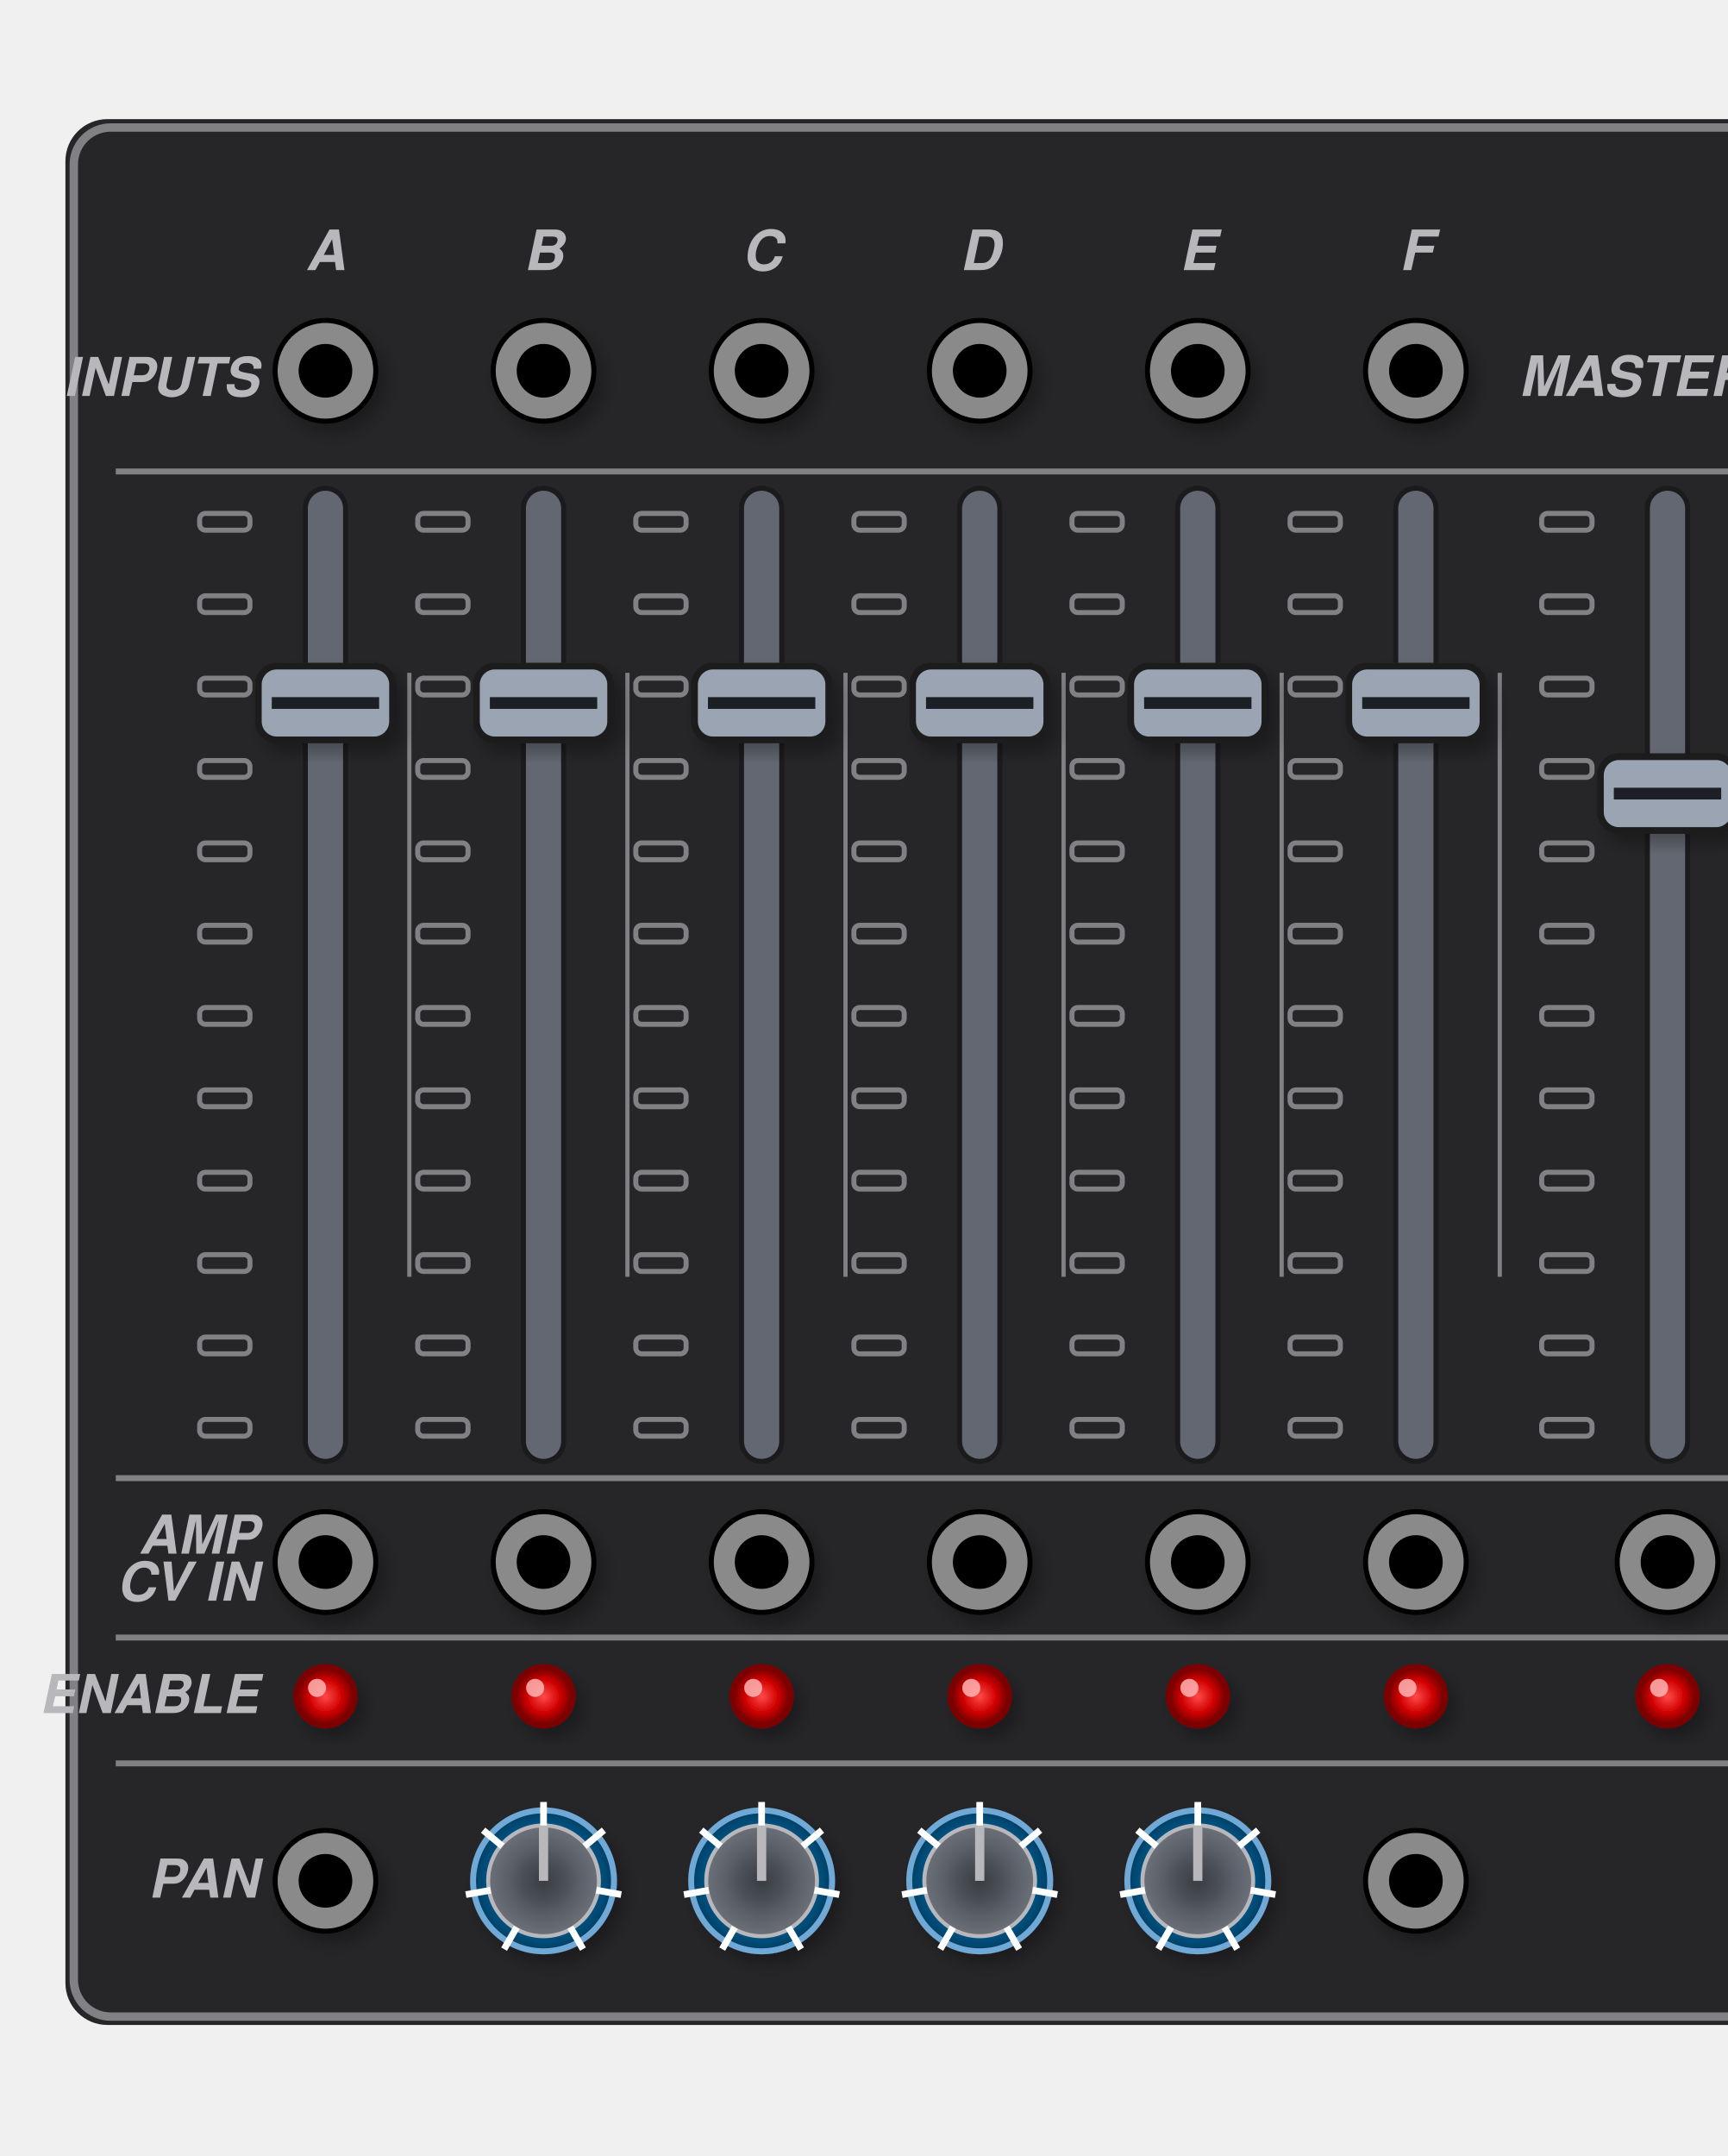
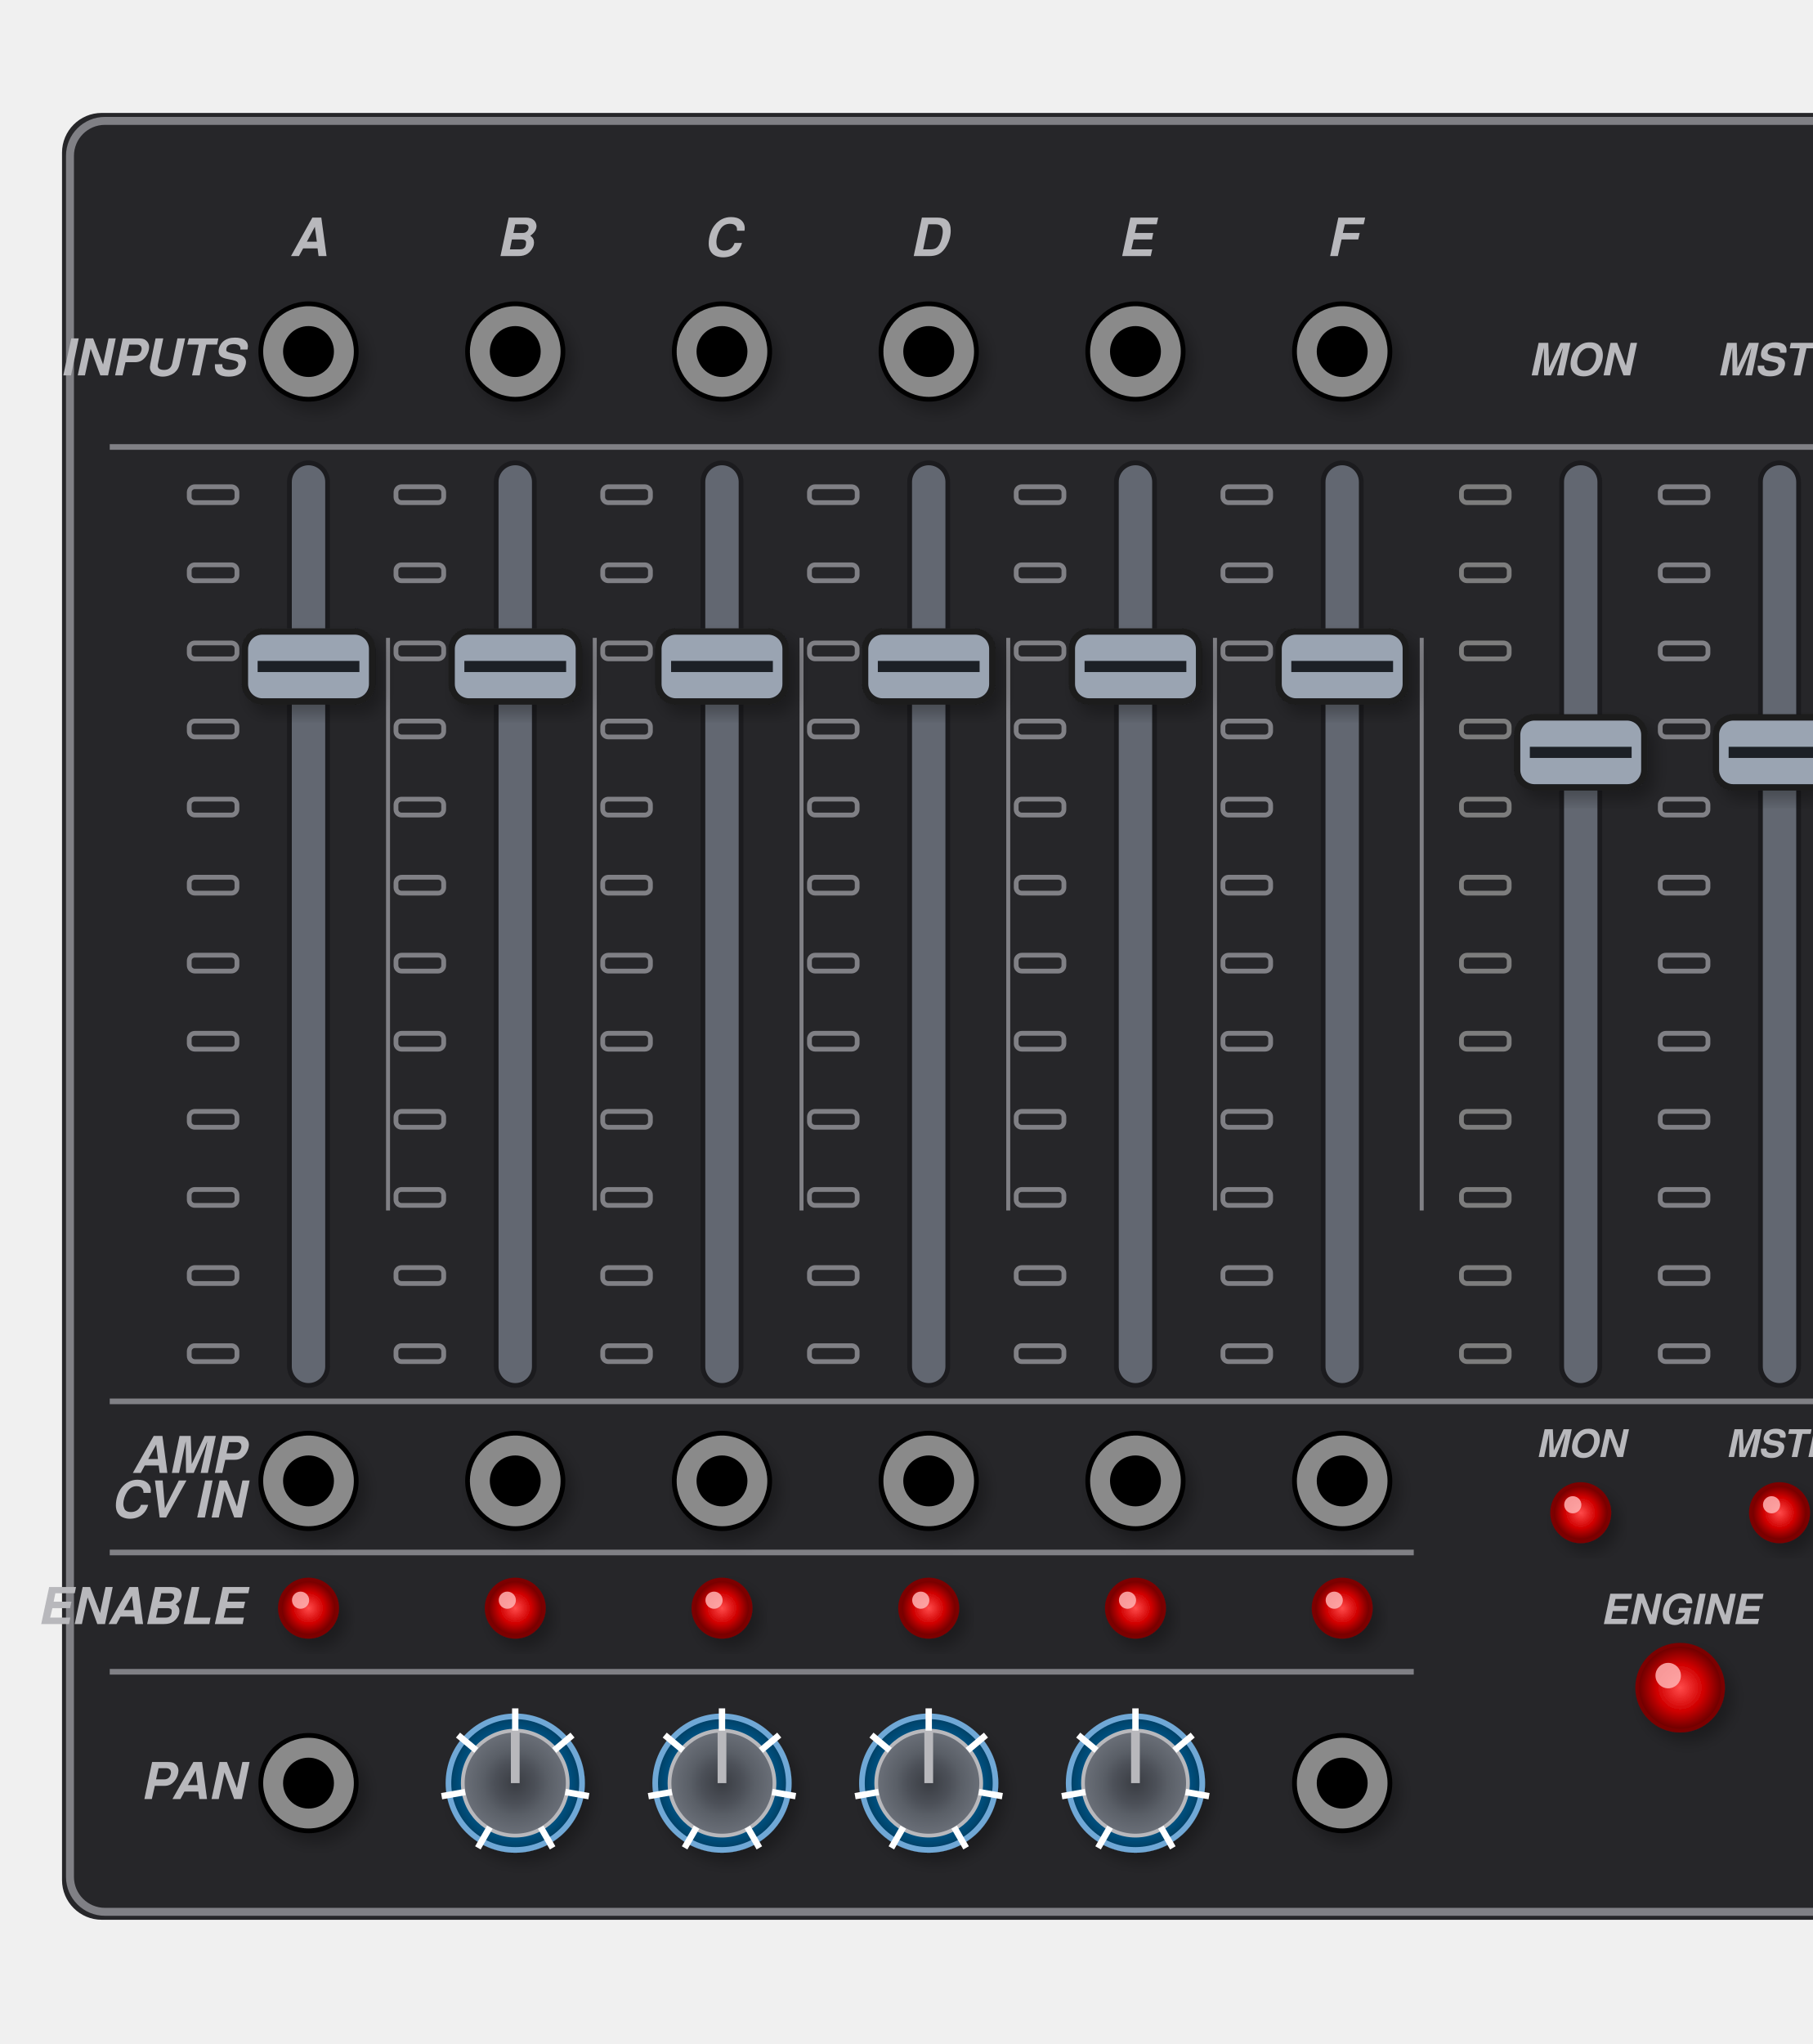
- <svg xmlns="http://www.w3.org/2000/svg" width="103mm" height="128.5mm" viewBox="0 0 103 128.5" font-family="Arial Narrow, Helvetica, Arial, sans-serif">
+ <svg xmlns="http://www.w3.org/2000/svg" width="114mm" height="128.5mm" viewBox="0 0 114 128.5" font-family="Arial Narrow, Helvetica, Arial, sans-serif">
  <defs>
    <filter id="softShadow" x="-30%" y="-30%" width="160%" height="160%">
      <feDropShadow dx="0.473" dy="0.592" stdDeviation="0.473" flood-color="#000" flood-opacity=".28" />
    </filter>
    <radialGradient id="blueRing">
      <stop offset="0" stop-color="#1688cc" />
      <stop offset="0.55" stop-color="#006da8" />
      <stop offset="1" stop-color="#003d62" />
    </radialGradient>
    <radialGradient id="blueDial">
      <stop offset="0" stop-color="#1d79b7" />
      <stop offset="0.6" stop-color="#00639a" />
      <stop offset="1" stop-color="#00456e" />
    </radialGradient>
    <radialGradient id="knobCap">
      <stop offset="0" stop-color="#3a3d43" />
      <stop offset="0.4" stop-color="#4c5058" />
      <stop offset="0.62" stop-color="#5a5f67" />
      <stop offset="1" stop-color="#6b7079" />
    </radialGradient>
    <radialGradient id="redLed">
      <stop offset="0" stop-color="#ff4a4a" />
      <stop offset="0.55" stop-color="#d00000" />
      <stop offset="1" stop-color="#650000" />
    </radialGradient>
  </defs>
  <g transform="translate(3.9 7.0994)">
-     <rect x="0" y="0" width="103" height="113.591" rx="2.5" fill="#262629" />
-     <rect x="0.5" y="0.5" width="102" height="112.591" rx="2.2" fill="none" stroke="#808085" stroke-width="0.5" />
+     <rect x="0" y="0" width="114" height="113.591" rx="2.5" fill="#262629" />
+     <rect x="0.5" y="0.5" width="113" height="112.591" rx="2.2" fill="none" stroke="#808085" stroke-width="0.5" />
    <text x="15.5" y="9" font-size="3.306" font-weight="700" font-style="italic" fill="#b8b8bc" text-anchor="middle" font-family="Arial Narrow, Helvetica, Arial, sans-serif">A</text>
    <text x="28.5" y="9" font-size="3.306" font-weight="700" font-style="italic" fill="#b8b8bc" text-anchor="middle" font-family="Arial Narrow, Helvetica, Arial, sans-serif">B</text>
    <text x="41.5" y="9" font-size="3.306" font-weight="700" font-style="italic" fill="#b8b8bc" text-anchor="middle" font-family="Arial Narrow, Helvetica, Arial, sans-serif">C</text>
    <text x="54.5" y="9" font-size="3.306" font-weight="700" font-style="italic" fill="#b8b8bc" text-anchor="middle" font-family="Arial Narrow, Helvetica, Arial, sans-serif">D</text>
    <text x="67.5" y="9" font-size="3.306" font-weight="700" font-style="italic" fill="#b8b8bc" text-anchor="middle" font-family="Arial Narrow, Helvetica, Arial, sans-serif">E</text>
    <text x="80.5" y="9" font-size="3.306" font-weight="700" font-style="italic" fill="#b8b8bc" text-anchor="middle" font-family="Arial Narrow, Helvetica, Arial, sans-serif">F</text>
-     <text x="93.5" y="16.5" font-size="3.306" font-weight="700" font-style="italic" fill="#b8b8bc" text-anchor="middle" font-family="Arial Narrow, Helvetica, Arial, sans-serif">MASTER</text>
+     <text x="95.5" y="16.5" font-size="2.806" font-weight="700" font-style="italic" fill="#b8b8bc" text-anchor="middle" font-family="Arial Narrow, Helvetica, Arial, sans-serif">MON</text>
+     <text x="108" y="16.5" font-size="2.806" font-weight="700" font-style="italic" fill="#b8b8bc" text-anchor="middle" font-family="Arial Narrow, Helvetica, Arial, sans-serif">MSTR</text>
    <g data-wcoast-port="panCvA" data-wcoast-cx="15.5" data-wcoast-cy="105">
      <circle cx="15.5" cy="105" r="3" fill="#8a8a8a" stroke="#000000" stroke-width="0.3" filter="url(#softShadow)" />
      <circle cx="15.5" cy="105" r="1.6" fill="#000000" />
    </g>
    <g data-wcoast-param="panB" data-wcoast-cx="28.5" data-wcoast-cy="105" data-wcoast-angle-min="-150" data-wcoast-angle-max="150">
      <circle cx="28.5" cy="105" r="4.2" fill="url(#blueRing)" stroke="#6fa8d6" stroke-width="0.355" filter="url(#softShadow)" />
      <circle cx="28.5" cy="105" r="3.3" fill="url(#knobCap)" stroke="#b8b8bc" stroke-width="0.237" />
      <g data-wcoast-role="indicator">
        <line x1="26.90" y1="107.77" x2="26.15" y2="109.07" stroke="#ffffff" stroke-width="0.4" />
        <line x1="25.35" y1="105.56" x2="23.87" y2="105.82" stroke="#ffffff" stroke-width="0.4" />
        <line x1="26.05" y1="102.94" x2="24.90" y2="101.98" stroke="#ffffff" stroke-width="0.4" />
        <line x1="28.50" y1="101.80" x2="28.50" y2="100.30" stroke="#ffffff" stroke-width="0.4" />
        <line x1="30.95" y1="102.94" x2="32.10" y2="101.98" stroke="#ffffff" stroke-width="0.4" />
        <line x1="31.65" y1="105.56" x2="33.13" y2="105.82" stroke="#ffffff" stroke-width="0.4" />
        <line x1="30.10" y1="107.77" x2="30.85" y2="109.07" stroke="#ffffff" stroke-width="0.4" />
        <line x1="28.5" y1="105" x2="28.5" y2="101.70" stroke="#b8b8bc" stroke-width="0.55" />
      </g>
    </g>
    <g data-wcoast-param="panC" data-wcoast-cx="41.5" data-wcoast-cy="105" data-wcoast-angle-min="-150" data-wcoast-angle-max="150">
      <circle cx="41.5" cy="105" r="4.2" fill="url(#blueRing)" stroke="#6fa8d6" stroke-width="0.355" filter="url(#softShadow)" />
      <circle cx="41.5" cy="105" r="3.3" fill="url(#knobCap)" stroke="#b8b8bc" stroke-width="0.237" />
      <g data-wcoast-role="indicator">
        <line x1="39.90" y1="107.77" x2="39.15" y2="109.07" stroke="#ffffff" stroke-width="0.4" />
        <line x1="38.35" y1="105.56" x2="36.87" y2="105.82" stroke="#ffffff" stroke-width="0.4" />
        <line x1="39.05" y1="102.94" x2="37.90" y2="101.98" stroke="#ffffff" stroke-width="0.4" />
        <line x1="41.50" y1="101.80" x2="41.50" y2="100.30" stroke="#ffffff" stroke-width="0.4" />
        <line x1="43.95" y1="102.94" x2="45.10" y2="101.98" stroke="#ffffff" stroke-width="0.4" />
        <line x1="44.65" y1="105.56" x2="46.13" y2="105.82" stroke="#ffffff" stroke-width="0.4" />
        <line x1="43.10" y1="107.77" x2="43.85" y2="109.07" stroke="#ffffff" stroke-width="0.4" />
        <line x1="41.5" y1="105" x2="41.5" y2="101.70" stroke="#b8b8bc" stroke-width="0.55" />
      </g>
    </g>
    <g data-wcoast-param="panD" data-wcoast-cx="54.5" data-wcoast-cy="105" data-wcoast-angle-min="-150" data-wcoast-angle-max="150">
      <circle cx="54.5" cy="105" r="4.2" fill="url(#blueRing)" stroke="#6fa8d6" stroke-width="0.355" filter="url(#softShadow)" />
      <circle cx="54.5" cy="105" r="3.3" fill="url(#knobCap)" stroke="#b8b8bc" stroke-width="0.237" />
      <g data-wcoast-role="indicator">
        <line x1="52.90" y1="107.77" x2="52.15" y2="109.07" stroke="#ffffff" stroke-width="0.4" />
        <line x1="51.35" y1="105.56" x2="49.87" y2="105.82" stroke="#ffffff" stroke-width="0.4" />
        <line x1="52.05" y1="102.94" x2="50.90" y2="101.98" stroke="#ffffff" stroke-width="0.4" />
        <line x1="54.50" y1="101.80" x2="54.50" y2="100.30" stroke="#ffffff" stroke-width="0.4" />
        <line x1="56.95" y1="102.94" x2="58.10" y2="101.98" stroke="#ffffff" stroke-width="0.4" />
        <line x1="57.65" y1="105.56" x2="59.13" y2="105.82" stroke="#ffffff" stroke-width="0.4" />
        <line x1="56.10" y1="107.77" x2="56.85" y2="109.07" stroke="#ffffff" stroke-width="0.4" />
        <line x1="54.5" y1="105" x2="54.5" y2="101.70" stroke="#b8b8bc" stroke-width="0.55" />
      </g>
    </g>
    <g data-wcoast-param="panE" data-wcoast-cx="67.5" data-wcoast-cy="105" data-wcoast-angle-min="-150" data-wcoast-angle-max="150">
      <circle cx="67.5" cy="105" r="4.2" fill="url(#blueRing)" stroke="#6fa8d6" stroke-width="0.355" filter="url(#softShadow)" />
      <circle cx="67.5" cy="105" r="3.3" fill="url(#knobCap)" stroke="#b8b8bc" stroke-width="0.237" />
      <g data-wcoast-role="indicator">
        <line x1="65.90" y1="107.77" x2="65.15" y2="109.07" stroke="#ffffff" stroke-width="0.4" />
        <line x1="64.35" y1="105.56" x2="62.87" y2="105.82" stroke="#ffffff" stroke-width="0.4" />
        <line x1="65.05" y1="102.94" x2="63.90" y2="101.98" stroke="#ffffff" stroke-width="0.4" />
        <line x1="67.50" y1="101.80" x2="67.50" y2="100.30" stroke="#ffffff" stroke-width="0.4" />
        <line x1="69.95" y1="102.94" x2="71.10" y2="101.98" stroke="#ffffff" stroke-width="0.4" />
        <line x1="70.65" y1="105.56" x2="72.13" y2="105.82" stroke="#ffffff" stroke-width="0.4" />
        <line x1="69.10" y1="107.77" x2="69.85" y2="109.07" stroke="#ffffff" stroke-width="0.4" />
        <line x1="67.5" y1="105" x2="67.5" y2="101.70" stroke="#b8b8bc" stroke-width="0.55" />
      </g>
    </g>
    <g data-wcoast-port="panCvF" data-wcoast-cx="80.5" data-wcoast-cy="105">
      <circle cx="80.5" cy="105" r="3" fill="#8a8a8a" stroke="#000000" stroke-width="0.3" filter="url(#softShadow)" />
      <circle cx="80.5" cy="105" r="1.6" fill="#000000" />
    </g>
    <text x="11.5" y="16.5" font-size="3.206" font-weight="700" font-style="italic" fill="#b8b8bc" text-anchor="end" font-family="Arial Narrow, Helvetica, Arial, sans-serif">INPUTS</text>
    <text x="11.5" y="85.5" font-size="3.206" font-weight="700" font-style="italic" fill="#b8b8bc" text-anchor="end" font-family="Arial Narrow, Helvetica, Arial, sans-serif">AMP</text>
    <text x="11.5" y="88.3" font-size="3.206" font-weight="700" font-style="italic" fill="#b8b8bc" text-anchor="end" font-family="Arial Narrow, Helvetica, Arial, sans-serif">CV IN</text>
    <text x="11.5" y="95" font-size="3.206" font-weight="700" font-style="italic" fill="#b8b8bc" text-anchor="end" font-family="Arial Narrow, Helvetica, Arial, sans-serif">ENABLE</text>
    <text x="11.5" y="106" font-size="3.206" font-weight="700" font-style="italic" fill="#b8b8bc" text-anchor="end" font-family="Arial Narrow, Helvetica, Arial, sans-serif">PAN</text>
-     <line x1="3" y1="21" x2="100" y2="21" stroke="#808085" stroke-width="0.355" />
-     <line x1="3" y1="81" x2="100" y2="81" stroke="#808085" stroke-width="0.355" />
-     <line x1="3" y1="90.5" x2="100" y2="90.5" stroke="#808085" stroke-width="0.355" />
-     <line x1="3" y1="98" x2="100" y2="98" stroke="#808085" stroke-width="0.355" />
+     <line x1="3" y1="21" x2="111" y2="21" stroke="#808085" stroke-width="0.355" />
+     <line x1="3" y1="81" x2="111" y2="81" stroke="#808085" stroke-width="0.355" />
+     <line x1="3" y1="90.5" x2="85" y2="90.5" stroke="#808085" stroke-width="0.355" />
+     <line x1="3" y1="98" x2="85" y2="98" stroke="#808085" stroke-width="0.355" />
    <line x1="20.5" y1="33.00" x2="20.5" y2="69.00" stroke="#808085" stroke-width="0.25" />
    <line x1="33.5" y1="33.00" x2="33.5" y2="69.00" stroke="#808085" stroke-width="0.25" />
    <line x1="46.5" y1="33.00" x2="46.5" y2="69.00" stroke="#808085" stroke-width="0.25" />
    <line x1="59.5" y1="33.00" x2="59.5" y2="69.00" stroke="#808085" stroke-width="0.25" />
    <line x1="72.5" y1="33.00" x2="72.5" y2="69.00" stroke="#808085" stroke-width="0.25" />
    <line x1="85.5" y1="33.00" x2="85.5" y2="69.00" stroke="#808085" stroke-width="0.25" />
    <g data-wcoast-port="chanA" data-wcoast-cx="15.5" data-wcoast-cy="15">
      <circle cx="15.5" cy="15" r="3" fill="#8a8a8a" stroke="#000000" stroke-width="0.3" filter="url(#softShadow)" />
      <circle cx="15.5" cy="15" r="1.6" fill="#000000" />
    </g>
    <g data-wcoast-param="levelA" data-wcoast-role="slider" data-wcoast-cx="15.5" data-wcoast-top="24" data-wcoast-bot="78">
      <rect x="14.30" y="22.00" width="2.4" height="58.00" rx="1.2" fill="#626771" stroke="#1b1b1e" stroke-width="0.3" />
      <g data-wcoast-role="handle" transform="translate(0 -16.200)">
        <rect x="11.50" y="48.80" width="8" height="4.4" rx="1.1" fill="#9aa4b2" stroke="#1b1b1e" stroke-width="0.4" filter="url(#softShadow)" />
        <line x1="12.30" y1="51" x2="18.70" y2="51" stroke="#1c2026" stroke-width="0.7" />
      </g>
    </g>
    <g data-wcoast-port="ampCvA" data-wcoast-cx="15.5" data-wcoast-cy="86">
      <circle cx="15.5" cy="86" r="3" fill="#8a8a8a" stroke="#000000" stroke-width="0.3" filter="url(#softShadow)" />
      <circle cx="15.5" cy="86" r="1.6" fill="#000000" />
    </g>
    <g data-wcoast-param="muteA">
      <circle cx="15.5" cy="94" r="1.8" fill="url(#redLed)" stroke="#7c0000" stroke-width="0.237" filter="url(#softShadow)" data-wcoast-role="step-indicator" data-wcoast-step="on" />
      <circle cx="15.00" cy="93.50" r="0.54" fill="#ffb4b4" opacity="0.85" pointer-events="none" />
    </g>
    <g data-wcoast-role="vu" data-wcoast-chan="A">
      <rect x="8.00" y="77.50" width="3" height="1" rx="0.35" fill="none" stroke="#808085" stroke-width="0.3" data-wcoast-seg="0" />
      <rect x="8.00" y="72.59" width="3" height="1" rx="0.35" fill="none" stroke="#808085" stroke-width="0.3" data-wcoast-seg="1" />
      <rect x="8.00" y="67.68" width="3" height="1" rx="0.35" fill="none" stroke="#808085" stroke-width="0.3" data-wcoast-seg="2" />
      <rect x="8.00" y="62.77" width="3" height="1" rx="0.35" fill="none" stroke="#808085" stroke-width="0.3" data-wcoast-seg="3" />
      <rect x="8.00" y="57.86" width="3" height="1" rx="0.35" fill="none" stroke="#808085" stroke-width="0.3" data-wcoast-seg="4" />
      <rect x="8.00" y="52.95" width="3" height="1" rx="0.35" fill="none" stroke="#808085" stroke-width="0.3" data-wcoast-seg="5" />
      <rect x="8.00" y="48.05" width="3" height="1" rx="0.35" fill="none" stroke="#808085" stroke-width="0.3" data-wcoast-seg="6" />
      <rect x="8.00" y="43.14" width="3" height="1" rx="0.35" fill="none" stroke="#808085" stroke-width="0.3" data-wcoast-seg="7" />
      <rect x="8.00" y="38.23" width="3" height="1" rx="0.35" fill="none" stroke="#808085" stroke-width="0.3" data-wcoast-seg="8" />
      <rect x="8.00" y="33.32" width="3" height="1" rx="0.35" fill="none" stroke="#808085" stroke-width="0.3" data-wcoast-seg="9" />
      <rect x="8.00" y="28.41" width="3" height="1" rx="0.35" fill="none" stroke="#808085" stroke-width="0.3" data-wcoast-seg="10" />
      <rect x="8.00" y="23.50" width="3" height="1" rx="0.35" fill="none" stroke="#808085" stroke-width="0.3" data-wcoast-seg="11" />
    </g>
    <g data-wcoast-port="chanB" data-wcoast-cx="28.5" data-wcoast-cy="15">
      <circle cx="28.5" cy="15" r="3" fill="#8a8a8a" stroke="#000000" stroke-width="0.3" filter="url(#softShadow)" />
      <circle cx="28.5" cy="15" r="1.6" fill="#000000" />
    </g>
    <g data-wcoast-param="levelB" data-wcoast-role="slider" data-wcoast-cx="28.5" data-wcoast-top="24" data-wcoast-bot="78">
      <rect x="27.30" y="22.00" width="2.4" height="58.00" rx="1.2" fill="#626771" stroke="#1b1b1e" stroke-width="0.3" />
      <g data-wcoast-role="handle" transform="translate(0 -16.200)">
        <rect x="24.50" y="48.80" width="8" height="4.4" rx="1.1" fill="#9aa4b2" stroke="#1b1b1e" stroke-width="0.4" filter="url(#softShadow)" />
        <line x1="25.30" y1="51" x2="31.70" y2="51" stroke="#1c2026" stroke-width="0.7" />
      </g>
    </g>
    <g data-wcoast-port="ampCvB" data-wcoast-cx="28.5" data-wcoast-cy="86">
      <circle cx="28.5" cy="86" r="3" fill="#8a8a8a" stroke="#000000" stroke-width="0.3" filter="url(#softShadow)" />
      <circle cx="28.5" cy="86" r="1.6" fill="#000000" />
    </g>
    <g data-wcoast-param="muteB">
      <circle cx="28.5" cy="94" r="1.8" fill="url(#redLed)" stroke="#7c0000" stroke-width="0.237" filter="url(#softShadow)" data-wcoast-role="step-indicator" data-wcoast-step="on" />
      <circle cx="28.00" cy="93.50" r="0.54" fill="#ffb4b4" opacity="0.85" pointer-events="none" />
    </g>
    <g data-wcoast-role="vu" data-wcoast-chan="B">
      <rect x="21.00" y="77.50" width="3" height="1" rx="0.35" fill="none" stroke="#808085" stroke-width="0.3" data-wcoast-seg="0" />
      <rect x="21.00" y="72.59" width="3" height="1" rx="0.35" fill="none" stroke="#808085" stroke-width="0.3" data-wcoast-seg="1" />
      <rect x="21.00" y="67.68" width="3" height="1" rx="0.35" fill="none" stroke="#808085" stroke-width="0.3" data-wcoast-seg="2" />
      <rect x="21.00" y="62.77" width="3" height="1" rx="0.35" fill="none" stroke="#808085" stroke-width="0.3" data-wcoast-seg="3" />
      <rect x="21.00" y="57.86" width="3" height="1" rx="0.35" fill="none" stroke="#808085" stroke-width="0.3" data-wcoast-seg="4" />
      <rect x="21.00" y="52.95" width="3" height="1" rx="0.35" fill="none" stroke="#808085" stroke-width="0.3" data-wcoast-seg="5" />
      <rect x="21.00" y="48.05" width="3" height="1" rx="0.35" fill="none" stroke="#808085" stroke-width="0.3" data-wcoast-seg="6" />
      <rect x="21.00" y="43.14" width="3" height="1" rx="0.35" fill="none" stroke="#808085" stroke-width="0.3" data-wcoast-seg="7" />
      <rect x="21.00" y="38.23" width="3" height="1" rx="0.35" fill="none" stroke="#808085" stroke-width="0.3" data-wcoast-seg="8" />
      <rect x="21.00" y="33.32" width="3" height="1" rx="0.35" fill="none" stroke="#808085" stroke-width="0.3" data-wcoast-seg="9" />
      <rect x="21.00" y="28.41" width="3" height="1" rx="0.35" fill="none" stroke="#808085" stroke-width="0.3" data-wcoast-seg="10" />
      <rect x="21.00" y="23.50" width="3" height="1" rx="0.35" fill="none" stroke="#808085" stroke-width="0.3" data-wcoast-seg="11" />
    </g>
    <g data-wcoast-port="chanC" data-wcoast-cx="41.5" data-wcoast-cy="15">
      <circle cx="41.5" cy="15" r="3" fill="#8a8a8a" stroke="#000000" stroke-width="0.3" filter="url(#softShadow)" />
      <circle cx="41.5" cy="15" r="1.6" fill="#000000" />
    </g>
    <g data-wcoast-param="levelC" data-wcoast-role="slider" data-wcoast-cx="41.5" data-wcoast-top="24" data-wcoast-bot="78">
      <rect x="40.30" y="22.00" width="2.4" height="58.00" rx="1.2" fill="#626771" stroke="#1b1b1e" stroke-width="0.3" />
      <g data-wcoast-role="handle" transform="translate(0 -16.200)">
        <rect x="37.50" y="48.80" width="8" height="4.4" rx="1.1" fill="#9aa4b2" stroke="#1b1b1e" stroke-width="0.4" filter="url(#softShadow)" />
        <line x1="38.30" y1="51" x2="44.70" y2="51" stroke="#1c2026" stroke-width="0.7" />
      </g>
    </g>
    <g data-wcoast-port="ampCvC" data-wcoast-cx="41.5" data-wcoast-cy="86">
      <circle cx="41.5" cy="86" r="3" fill="#8a8a8a" stroke="#000000" stroke-width="0.3" filter="url(#softShadow)" />
      <circle cx="41.5" cy="86" r="1.6" fill="#000000" />
    </g>
    <g data-wcoast-param="muteC">
      <circle cx="41.5" cy="94" r="1.8" fill="url(#redLed)" stroke="#7c0000" stroke-width="0.237" filter="url(#softShadow)" data-wcoast-role="step-indicator" data-wcoast-step="on" />
      <circle cx="41.00" cy="93.50" r="0.54" fill="#ffb4b4" opacity="0.85" pointer-events="none" />
    </g>
    <g data-wcoast-role="vu" data-wcoast-chan="C">
      <rect x="34.00" y="77.50" width="3" height="1" rx="0.35" fill="none" stroke="#808085" stroke-width="0.3" data-wcoast-seg="0" />
      <rect x="34.00" y="72.59" width="3" height="1" rx="0.35" fill="none" stroke="#808085" stroke-width="0.3" data-wcoast-seg="1" />
      <rect x="34.00" y="67.68" width="3" height="1" rx="0.35" fill="none" stroke="#808085" stroke-width="0.3" data-wcoast-seg="2" />
      <rect x="34.00" y="62.77" width="3" height="1" rx="0.35" fill="none" stroke="#808085" stroke-width="0.3" data-wcoast-seg="3" />
      <rect x="34.00" y="57.86" width="3" height="1" rx="0.35" fill="none" stroke="#808085" stroke-width="0.3" data-wcoast-seg="4" />
      <rect x="34.00" y="52.95" width="3" height="1" rx="0.35" fill="none" stroke="#808085" stroke-width="0.3" data-wcoast-seg="5" />
      <rect x="34.00" y="48.05" width="3" height="1" rx="0.35" fill="none" stroke="#808085" stroke-width="0.3" data-wcoast-seg="6" />
      <rect x="34.00" y="43.14" width="3" height="1" rx="0.35" fill="none" stroke="#808085" stroke-width="0.3" data-wcoast-seg="7" />
      <rect x="34.00" y="38.23" width="3" height="1" rx="0.35" fill="none" stroke="#808085" stroke-width="0.3" data-wcoast-seg="8" />
      <rect x="34.00" y="33.32" width="3" height="1" rx="0.35" fill="none" stroke="#808085" stroke-width="0.3" data-wcoast-seg="9" />
      <rect x="34.00" y="28.41" width="3" height="1" rx="0.35" fill="none" stroke="#808085" stroke-width="0.3" data-wcoast-seg="10" />
      <rect x="34.00" y="23.50" width="3" height="1" rx="0.35" fill="none" stroke="#808085" stroke-width="0.3" data-wcoast-seg="11" />
    </g>
    <g data-wcoast-port="chanD" data-wcoast-cx="54.5" data-wcoast-cy="15">
      <circle cx="54.5" cy="15" r="3" fill="#8a8a8a" stroke="#000000" stroke-width="0.3" filter="url(#softShadow)" />
      <circle cx="54.5" cy="15" r="1.6" fill="#000000" />
    </g>
    <g data-wcoast-param="levelD" data-wcoast-role="slider" data-wcoast-cx="54.5" data-wcoast-top="24" data-wcoast-bot="78">
      <rect x="53.30" y="22.00" width="2.4" height="58.00" rx="1.2" fill="#626771" stroke="#1b1b1e" stroke-width="0.3" />
      <g data-wcoast-role="handle" transform="translate(0 -16.200)">
        <rect x="50.50" y="48.80" width="8" height="4.4" rx="1.1" fill="#9aa4b2" stroke="#1b1b1e" stroke-width="0.4" filter="url(#softShadow)" />
        <line x1="51.30" y1="51" x2="57.70" y2="51" stroke="#1c2026" stroke-width="0.7" />
      </g>
    </g>
    <g data-wcoast-port="ampCvD" data-wcoast-cx="54.5" data-wcoast-cy="86">
      <circle cx="54.5" cy="86" r="3" fill="#8a8a8a" stroke="#000000" stroke-width="0.3" filter="url(#softShadow)" />
      <circle cx="54.5" cy="86" r="1.6" fill="#000000" />
    </g>
    <g data-wcoast-param="muteD">
      <circle cx="54.5" cy="94" r="1.8" fill="url(#redLed)" stroke="#7c0000" stroke-width="0.237" filter="url(#softShadow)" data-wcoast-role="step-indicator" data-wcoast-step="on" />
      <circle cx="54.00" cy="93.50" r="0.54" fill="#ffb4b4" opacity="0.85" pointer-events="none" />
    </g>
    <g data-wcoast-role="vu" data-wcoast-chan="D">
      <rect x="47.00" y="77.50" width="3" height="1" rx="0.35" fill="none" stroke="#808085" stroke-width="0.3" data-wcoast-seg="0" />
      <rect x="47.00" y="72.59" width="3" height="1" rx="0.35" fill="none" stroke="#808085" stroke-width="0.3" data-wcoast-seg="1" />
      <rect x="47.00" y="67.68" width="3" height="1" rx="0.35" fill="none" stroke="#808085" stroke-width="0.3" data-wcoast-seg="2" />
      <rect x="47.00" y="62.77" width="3" height="1" rx="0.35" fill="none" stroke="#808085" stroke-width="0.3" data-wcoast-seg="3" />
      <rect x="47.00" y="57.86" width="3" height="1" rx="0.35" fill="none" stroke="#808085" stroke-width="0.3" data-wcoast-seg="4" />
      <rect x="47.00" y="52.95" width="3" height="1" rx="0.35" fill="none" stroke="#808085" stroke-width="0.3" data-wcoast-seg="5" />
      <rect x="47.00" y="48.05" width="3" height="1" rx="0.35" fill="none" stroke="#808085" stroke-width="0.3" data-wcoast-seg="6" />
      <rect x="47.00" y="43.14" width="3" height="1" rx="0.35" fill="none" stroke="#808085" stroke-width="0.3" data-wcoast-seg="7" />
      <rect x="47.00" y="38.23" width="3" height="1" rx="0.35" fill="none" stroke="#808085" stroke-width="0.3" data-wcoast-seg="8" />
      <rect x="47.00" y="33.32" width="3" height="1" rx="0.35" fill="none" stroke="#808085" stroke-width="0.3" data-wcoast-seg="9" />
      <rect x="47.00" y="28.41" width="3" height="1" rx="0.35" fill="none" stroke="#808085" stroke-width="0.3" data-wcoast-seg="10" />
      <rect x="47.00" y="23.50" width="3" height="1" rx="0.35" fill="none" stroke="#808085" stroke-width="0.3" data-wcoast-seg="11" />
    </g>
    <g data-wcoast-port="chanE" data-wcoast-cx="67.5" data-wcoast-cy="15">
      <circle cx="67.5" cy="15" r="3" fill="#8a8a8a" stroke="#000000" stroke-width="0.3" filter="url(#softShadow)" />
      <circle cx="67.5" cy="15" r="1.6" fill="#000000" />
    </g>
    <g data-wcoast-param="levelE" data-wcoast-role="slider" data-wcoast-cx="67.5" data-wcoast-top="24" data-wcoast-bot="78">
      <rect x="66.30" y="22.00" width="2.4" height="58.00" rx="1.2" fill="#626771" stroke="#1b1b1e" stroke-width="0.3" />
      <g data-wcoast-role="handle" transform="translate(0 -16.200)">
        <rect x="63.50" y="48.80" width="8" height="4.4" rx="1.1" fill="#9aa4b2" stroke="#1b1b1e" stroke-width="0.4" filter="url(#softShadow)" />
        <line x1="64.30" y1="51" x2="70.70" y2="51" stroke="#1c2026" stroke-width="0.7" />
      </g>
    </g>
    <g data-wcoast-port="ampCvE" data-wcoast-cx="67.5" data-wcoast-cy="86">
      <circle cx="67.5" cy="86" r="3" fill="#8a8a8a" stroke="#000000" stroke-width="0.3" filter="url(#softShadow)" />
      <circle cx="67.5" cy="86" r="1.6" fill="#000000" />
    </g>
    <g data-wcoast-param="muteE">
      <circle cx="67.5" cy="94" r="1.8" fill="url(#redLed)" stroke="#7c0000" stroke-width="0.237" filter="url(#softShadow)" data-wcoast-role="step-indicator" data-wcoast-step="on" />
      <circle cx="67.00" cy="93.50" r="0.54" fill="#ffb4b4" opacity="0.85" pointer-events="none" />
    </g>
    <g data-wcoast-role="vu" data-wcoast-chan="E">
      <rect x="60.00" y="77.50" width="3" height="1" rx="0.35" fill="none" stroke="#808085" stroke-width="0.3" data-wcoast-seg="0" />
      <rect x="60.00" y="72.59" width="3" height="1" rx="0.35" fill="none" stroke="#808085" stroke-width="0.3" data-wcoast-seg="1" />
      <rect x="60.00" y="67.68" width="3" height="1" rx="0.35" fill="none" stroke="#808085" stroke-width="0.3" data-wcoast-seg="2" />
      <rect x="60.00" y="62.77" width="3" height="1" rx="0.35" fill="none" stroke="#808085" stroke-width="0.3" data-wcoast-seg="3" />
      <rect x="60.00" y="57.86" width="3" height="1" rx="0.35" fill="none" stroke="#808085" stroke-width="0.3" data-wcoast-seg="4" />
      <rect x="60.00" y="52.95" width="3" height="1" rx="0.35" fill="none" stroke="#808085" stroke-width="0.3" data-wcoast-seg="5" />
      <rect x="60.00" y="48.05" width="3" height="1" rx="0.35" fill="none" stroke="#808085" stroke-width="0.3" data-wcoast-seg="6" />
      <rect x="60.00" y="43.14" width="3" height="1" rx="0.35" fill="none" stroke="#808085" stroke-width="0.3" data-wcoast-seg="7" />
      <rect x="60.00" y="38.23" width="3" height="1" rx="0.35" fill="none" stroke="#808085" stroke-width="0.3" data-wcoast-seg="8" />
      <rect x="60.00" y="33.32" width="3" height="1" rx="0.35" fill="none" stroke="#808085" stroke-width="0.3" data-wcoast-seg="9" />
      <rect x="60.00" y="28.41" width="3" height="1" rx="0.35" fill="none" stroke="#808085" stroke-width="0.3" data-wcoast-seg="10" />
      <rect x="60.00" y="23.50" width="3" height="1" rx="0.35" fill="none" stroke="#808085" stroke-width="0.3" data-wcoast-seg="11" />
    </g>
    <g data-wcoast-port="chanF" data-wcoast-cx="80.5" data-wcoast-cy="15">
      <circle cx="80.5" cy="15" r="3" fill="#8a8a8a" stroke="#000000" stroke-width="0.3" filter="url(#softShadow)" />
      <circle cx="80.5" cy="15" r="1.6" fill="#000000" />
    </g>
    <g data-wcoast-param="levelF" data-wcoast-role="slider" data-wcoast-cx="80.5" data-wcoast-top="24" data-wcoast-bot="78">
      <rect x="79.30" y="22.00" width="2.4" height="58.00" rx="1.2" fill="#626771" stroke="#1b1b1e" stroke-width="0.3" />
      <g data-wcoast-role="handle" transform="translate(0 -16.200)">
        <rect x="76.50" y="48.80" width="8" height="4.4" rx="1.1" fill="#9aa4b2" stroke="#1b1b1e" stroke-width="0.4" filter="url(#softShadow)" />
        <line x1="77.30" y1="51" x2="83.70" y2="51" stroke="#1c2026" stroke-width="0.7" />
      </g>
    </g>
    <g data-wcoast-port="ampCvF" data-wcoast-cx="80.5" data-wcoast-cy="86">
      <circle cx="80.5" cy="86" r="3" fill="#8a8a8a" stroke="#000000" stroke-width="0.3" filter="url(#softShadow)" />
      <circle cx="80.5" cy="86" r="1.6" fill="#000000" />
    </g>
    <g data-wcoast-param="muteF">
      <circle cx="80.5" cy="94" r="1.8" fill="url(#redLed)" stroke="#7c0000" stroke-width="0.237" filter="url(#softShadow)" data-wcoast-role="step-indicator" data-wcoast-step="on" />
      <circle cx="80.00" cy="93.50" r="0.54" fill="#ffb4b4" opacity="0.85" pointer-events="none" />
    </g>
    <g data-wcoast-role="vu" data-wcoast-chan="F">
      <rect x="73.00" y="77.50" width="3" height="1" rx="0.35" fill="none" stroke="#808085" stroke-width="0.3" data-wcoast-seg="0" />
      <rect x="73.00" y="72.59" width="3" height="1" rx="0.35" fill="none" stroke="#808085" stroke-width="0.3" data-wcoast-seg="1" />
      <rect x="73.00" y="67.68" width="3" height="1" rx="0.35" fill="none" stroke="#808085" stroke-width="0.3" data-wcoast-seg="2" />
      <rect x="73.00" y="62.77" width="3" height="1" rx="0.35" fill="none" stroke="#808085" stroke-width="0.3" data-wcoast-seg="3" />
      <rect x="73.00" y="57.86" width="3" height="1" rx="0.35" fill="none" stroke="#808085" stroke-width="0.3" data-wcoast-seg="4" />
      <rect x="73.00" y="52.95" width="3" height="1" rx="0.35" fill="none" stroke="#808085" stroke-width="0.3" data-wcoast-seg="5" />
      <rect x="73.00" y="48.05" width="3" height="1" rx="0.35" fill="none" stroke="#808085" stroke-width="0.3" data-wcoast-seg="6" />
      <rect x="73.00" y="43.14" width="3" height="1" rx="0.35" fill="none" stroke="#808085" stroke-width="0.3" data-wcoast-seg="7" />
      <rect x="73.00" y="38.23" width="3" height="1" rx="0.35" fill="none" stroke="#808085" stroke-width="0.3" data-wcoast-seg="8" />
      <rect x="73.00" y="33.32" width="3" height="1" rx="0.35" fill="none" stroke="#808085" stroke-width="0.3" data-wcoast-seg="9" />
      <rect x="73.00" y="28.41" width="3" height="1" rx="0.35" fill="none" stroke="#808085" stroke-width="0.3" data-wcoast-seg="10" />
      <rect x="73.00" y="23.50" width="3" height="1" rx="0.35" fill="none" stroke="#808085" stroke-width="0.3" data-wcoast-seg="11" />
    </g>
-     <g data-wcoast-param="master" data-wcoast-role="slider" data-wcoast-cx="95.5" data-wcoast-top="24" data-wcoast-bot="78">
+     <g data-wcoast-param="monitorLevel" data-wcoast-role="slider" data-wcoast-cx="95.5" data-wcoast-top="24" data-wcoast-bot="78">
      <rect x="94.30" y="22.00" width="2.4" height="58.00" rx="1.2" fill="#626771" stroke="#1b1b1e" stroke-width="0.3" />
      <g data-wcoast-role="handle" transform="translate(0 -10.800)">
        <rect x="91.50" y="48.80" width="8" height="4.4" rx="1.1" fill="#9aa4b2" stroke="#1b1b1e" stroke-width="0.4" filter="url(#softShadow)" />
        <line x1="92.30" y1="51" x2="98.70" y2="51" stroke="#1c2026" stroke-width="0.7" />
      </g>
    </g>
-     <g data-wcoast-port="ampCvMaster" data-wcoast-cx="95.5" data-wcoast-cy="86">
-       <circle cx="95.5" cy="86" r="3" fill="#8a8a8a" stroke="#000000" stroke-width="0.3" filter="url(#softShadow)" />
-       <circle cx="95.5" cy="86" r="1.6" fill="#000000" />
+     <g data-wcoast-param="master" data-wcoast-role="slider" data-wcoast-cx="108" data-wcoast-top="24" data-wcoast-bot="78">
+       <rect x="106.80" y="22.00" width="2.4" height="58.00" rx="1.2" fill="#626771" stroke="#1b1b1e" stroke-width="0.3" />
+       <g data-wcoast-role="handle" transform="translate(0 -10.800)">
+         <rect x="104.00" y="48.80" width="8" height="4.4" rx="1.1" fill="#9aa4b2" stroke="#1b1b1e" stroke-width="0.4" filter="url(#softShadow)" />
+         <line x1="104.80" y1="51" x2="111.20" y2="51" stroke="#1c2026" stroke-width="0.7" />
+       </g>
+     </g>
+     <text x="95.5" y="84.5" font-size="2.4" font-weight="700" font-style="italic" fill="#b8b8bc" text-anchor="middle" font-family="Arial Narrow, Helvetica, Arial, sans-serif">MON</text>
+     <text x="108" y="84.5" font-size="2.4" font-weight="700" font-style="italic" fill="#b8b8bc" text-anchor="middle" font-family="Arial Narrow, Helvetica, Arial, sans-serif">MSTR</text>
+     <g data-wcoast-param="monitorEnable">
+       <circle cx="95.5" cy="88" r="1.8" fill="url(#redLed)" stroke="#7c0000" stroke-width="0.237" filter="url(#softShadow)" data-wcoast-role="step-indicator" data-wcoast-step="on" />
+       <circle cx="95.00" cy="87.50" r="0.54" fill="#ffb4b4" opacity="0.85" pointer-events="none" />
+     </g>
+     <g data-wcoast-param="masterEnable">
+       <circle cx="108" cy="88" r="1.8" fill="url(#redLed)" stroke="#7c0000" stroke-width="0.237" filter="url(#softShadow)" data-wcoast-role="step-indicator" data-wcoast-step="on" />
+       <circle cx="107.50" cy="87.50" r="0.54" fill="#ffb4b4" opacity="0.85" pointer-events="none" />
    </g>
    <g data-wcoast-param="masterMute">
-       <circle cx="95.5" cy="94" r="1.8" fill="url(#redLed)" stroke="#7c0000" stroke-width="0.237" filter="url(#softShadow)" data-wcoast-role="step-indicator" data-wcoast-step="on" />
-       <circle cx="95.00" cy="93.50" r="0.54" fill="#ffb4b4" opacity="0.85" pointer-events="none" />
+       <circle cx="101.75" cy="99" r="2.7" fill="url(#redLed)" stroke="#7c0000" stroke-width="0.237" filter="url(#softShadow)" data-wcoast-role="step-indicator" data-wcoast-step="on" />
+       <circle cx="101.00" cy="98.24" r="0.80" fill="#ffb4b4" opacity="0.85" pointer-events="none" />
+     </g>
+     <text x="101.75" y="95" font-size="2.606" font-weight="700" font-style="italic" fill="#b8b8bc" text-anchor="middle" font-family="Arial Narrow, Helvetica, Arial, sans-serif">ENGINE</text>
+     <g data-wcoast-role="vuMonitor" data-wcoast-chan="MON">
+       <rect x="88.00" y="77.50" width="3" height="1" rx="0.35" fill="none" stroke="#7d7d7d" stroke-width="0.3" data-wcoast-seg="0" />
+       <rect x="88.00" y="72.59" width="3" height="1" rx="0.35" fill="none" stroke="#7d7d7d" stroke-width="0.3" data-wcoast-seg="1" />
+       <rect x="88.00" y="67.68" width="3" height="1" rx="0.35" fill="none" stroke="#7d7d7d" stroke-width="0.3" data-wcoast-seg="2" />
+       <rect x="88.00" y="62.77" width="3" height="1" rx="0.35" fill="none" stroke="#7d7d7d" stroke-width="0.3" data-wcoast-seg="3" />
+       <rect x="88.00" y="57.86" width="3" height="1" rx="0.35" fill="none" stroke="#7d7d7d" stroke-width="0.3" data-wcoast-seg="4" />
+       <rect x="88.00" y="52.95" width="3" height="1" rx="0.35" fill="none" stroke="#7d7d7d" stroke-width="0.3" data-wcoast-seg="5" />
+       <rect x="88.00" y="48.05" width="3" height="1" rx="0.35" fill="none" stroke="#7d7d7d" stroke-width="0.3" data-wcoast-seg="6" />
+       <rect x="88.00" y="43.14" width="3" height="1" rx="0.35" fill="none" stroke="#7d7d7d" stroke-width="0.3" data-wcoast-seg="7" />
+       <rect x="88.00" y="38.23" width="3" height="1" rx="0.35" fill="none" stroke="#7d7d7d" stroke-width="0.3" data-wcoast-seg="8" />
+       <rect x="88.00" y="33.32" width="3" height="1" rx="0.35" fill="none" stroke="#7d7d7d" stroke-width="0.3" data-wcoast-seg="9" />
+       <rect x="88.00" y="28.41" width="3" height="1" rx="0.35" fill="none" stroke="#7d7d7d" stroke-width="0.3" data-wcoast-seg="10" />
+       <rect x="88.00" y="23.50" width="3" height="1" rx="0.35" fill="none" stroke="#7d7d7d" stroke-width="0.3" data-wcoast-seg="11" />
    </g>
    <g data-wcoast-role="vuMaster" data-wcoast-chan="M">
-       <rect x="88.00" y="77.50" width="3" height="1" rx="0.35" fill="none" stroke="#808085" stroke-width="0.3" data-wcoast-seg="0" />
-       <rect x="88.00" y="72.59" width="3" height="1" rx="0.35" fill="none" stroke="#808085" stroke-width="0.3" data-wcoast-seg="1" />
-       <rect x="88.00" y="67.68" width="3" height="1" rx="0.35" fill="none" stroke="#808085" stroke-width="0.3" data-wcoast-seg="2" />
-       <rect x="88.00" y="62.77" width="3" height="1" rx="0.35" fill="none" stroke="#808085" stroke-width="0.3" data-wcoast-seg="3" />
-       <rect x="88.00" y="57.86" width="3" height="1" rx="0.35" fill="none" stroke="#808085" stroke-width="0.3" data-wcoast-seg="4" />
-       <rect x="88.00" y="52.95" width="3" height="1" rx="0.35" fill="none" stroke="#808085" stroke-width="0.3" data-wcoast-seg="5" />
-       <rect x="88.00" y="48.05" width="3" height="1" rx="0.35" fill="none" stroke="#808085" stroke-width="0.3" data-wcoast-seg="6" />
-       <rect x="88.00" y="43.14" width="3" height="1" rx="0.35" fill="none" stroke="#808085" stroke-width="0.3" data-wcoast-seg="7" />
-       <rect x="88.00" y="38.23" width="3" height="1" rx="0.35" fill="none" stroke="#808085" stroke-width="0.3" data-wcoast-seg="8" />
-       <rect x="88.00" y="33.32" width="3" height="1" rx="0.35" fill="none" stroke="#808085" stroke-width="0.3" data-wcoast-seg="9" />
-       <rect x="88.00" y="28.41" width="3" height="1" rx="0.35" fill="none" stroke="#808085" stroke-width="0.3" data-wcoast-seg="10" />
-       <rect x="88.00" y="23.50" width="3" height="1" rx="0.35" fill="none" stroke="#808085" stroke-width="0.3" data-wcoast-seg="11" />
+       <rect x="100.50" y="77.50" width="3" height="1" rx="0.35" fill="none" stroke="#808085" stroke-width="0.3" data-wcoast-seg="0" />
+       <rect x="100.50" y="72.59" width="3" height="1" rx="0.35" fill="none" stroke="#808085" stroke-width="0.3" data-wcoast-seg="1" />
+       <rect x="100.50" y="67.68" width="3" height="1" rx="0.35" fill="none" stroke="#808085" stroke-width="0.3" data-wcoast-seg="2" />
+       <rect x="100.50" y="62.77" width="3" height="1" rx="0.35" fill="none" stroke="#808085" stroke-width="0.3" data-wcoast-seg="3" />
+       <rect x="100.50" y="57.86" width="3" height="1" rx="0.35" fill="none" stroke="#808085" stroke-width="0.3" data-wcoast-seg="4" />
+       <rect x="100.50" y="52.95" width="3" height="1" rx="0.35" fill="none" stroke="#808085" stroke-width="0.3" data-wcoast-seg="5" />
+       <rect x="100.50" y="48.05" width="3" height="1" rx="0.35" fill="none" stroke="#808085" stroke-width="0.3" data-wcoast-seg="6" />
+       <rect x="100.50" y="43.14" width="3" height="1" rx="0.35" fill="none" stroke="#808085" stroke-width="0.3" data-wcoast-seg="7" />
+       <rect x="100.50" y="38.23" width="3" height="1" rx="0.35" fill="none" stroke="#808085" stroke-width="0.3" data-wcoast-seg="8" />
+       <rect x="100.50" y="33.32" width="3" height="1" rx="0.35" fill="none" stroke="#808085" stroke-width="0.3" data-wcoast-seg="9" />
+       <rect x="100.50" y="28.41" width="3" height="1" rx="0.35" fill="none" stroke="#808085" stroke-width="0.3" data-wcoast-seg="10" />
+       <rect x="100.50" y="23.50" width="3" height="1" rx="0.35" fill="none" stroke="#808085" stroke-width="0.3" data-wcoast-seg="11" />
    </g>
  </g>
</svg>
